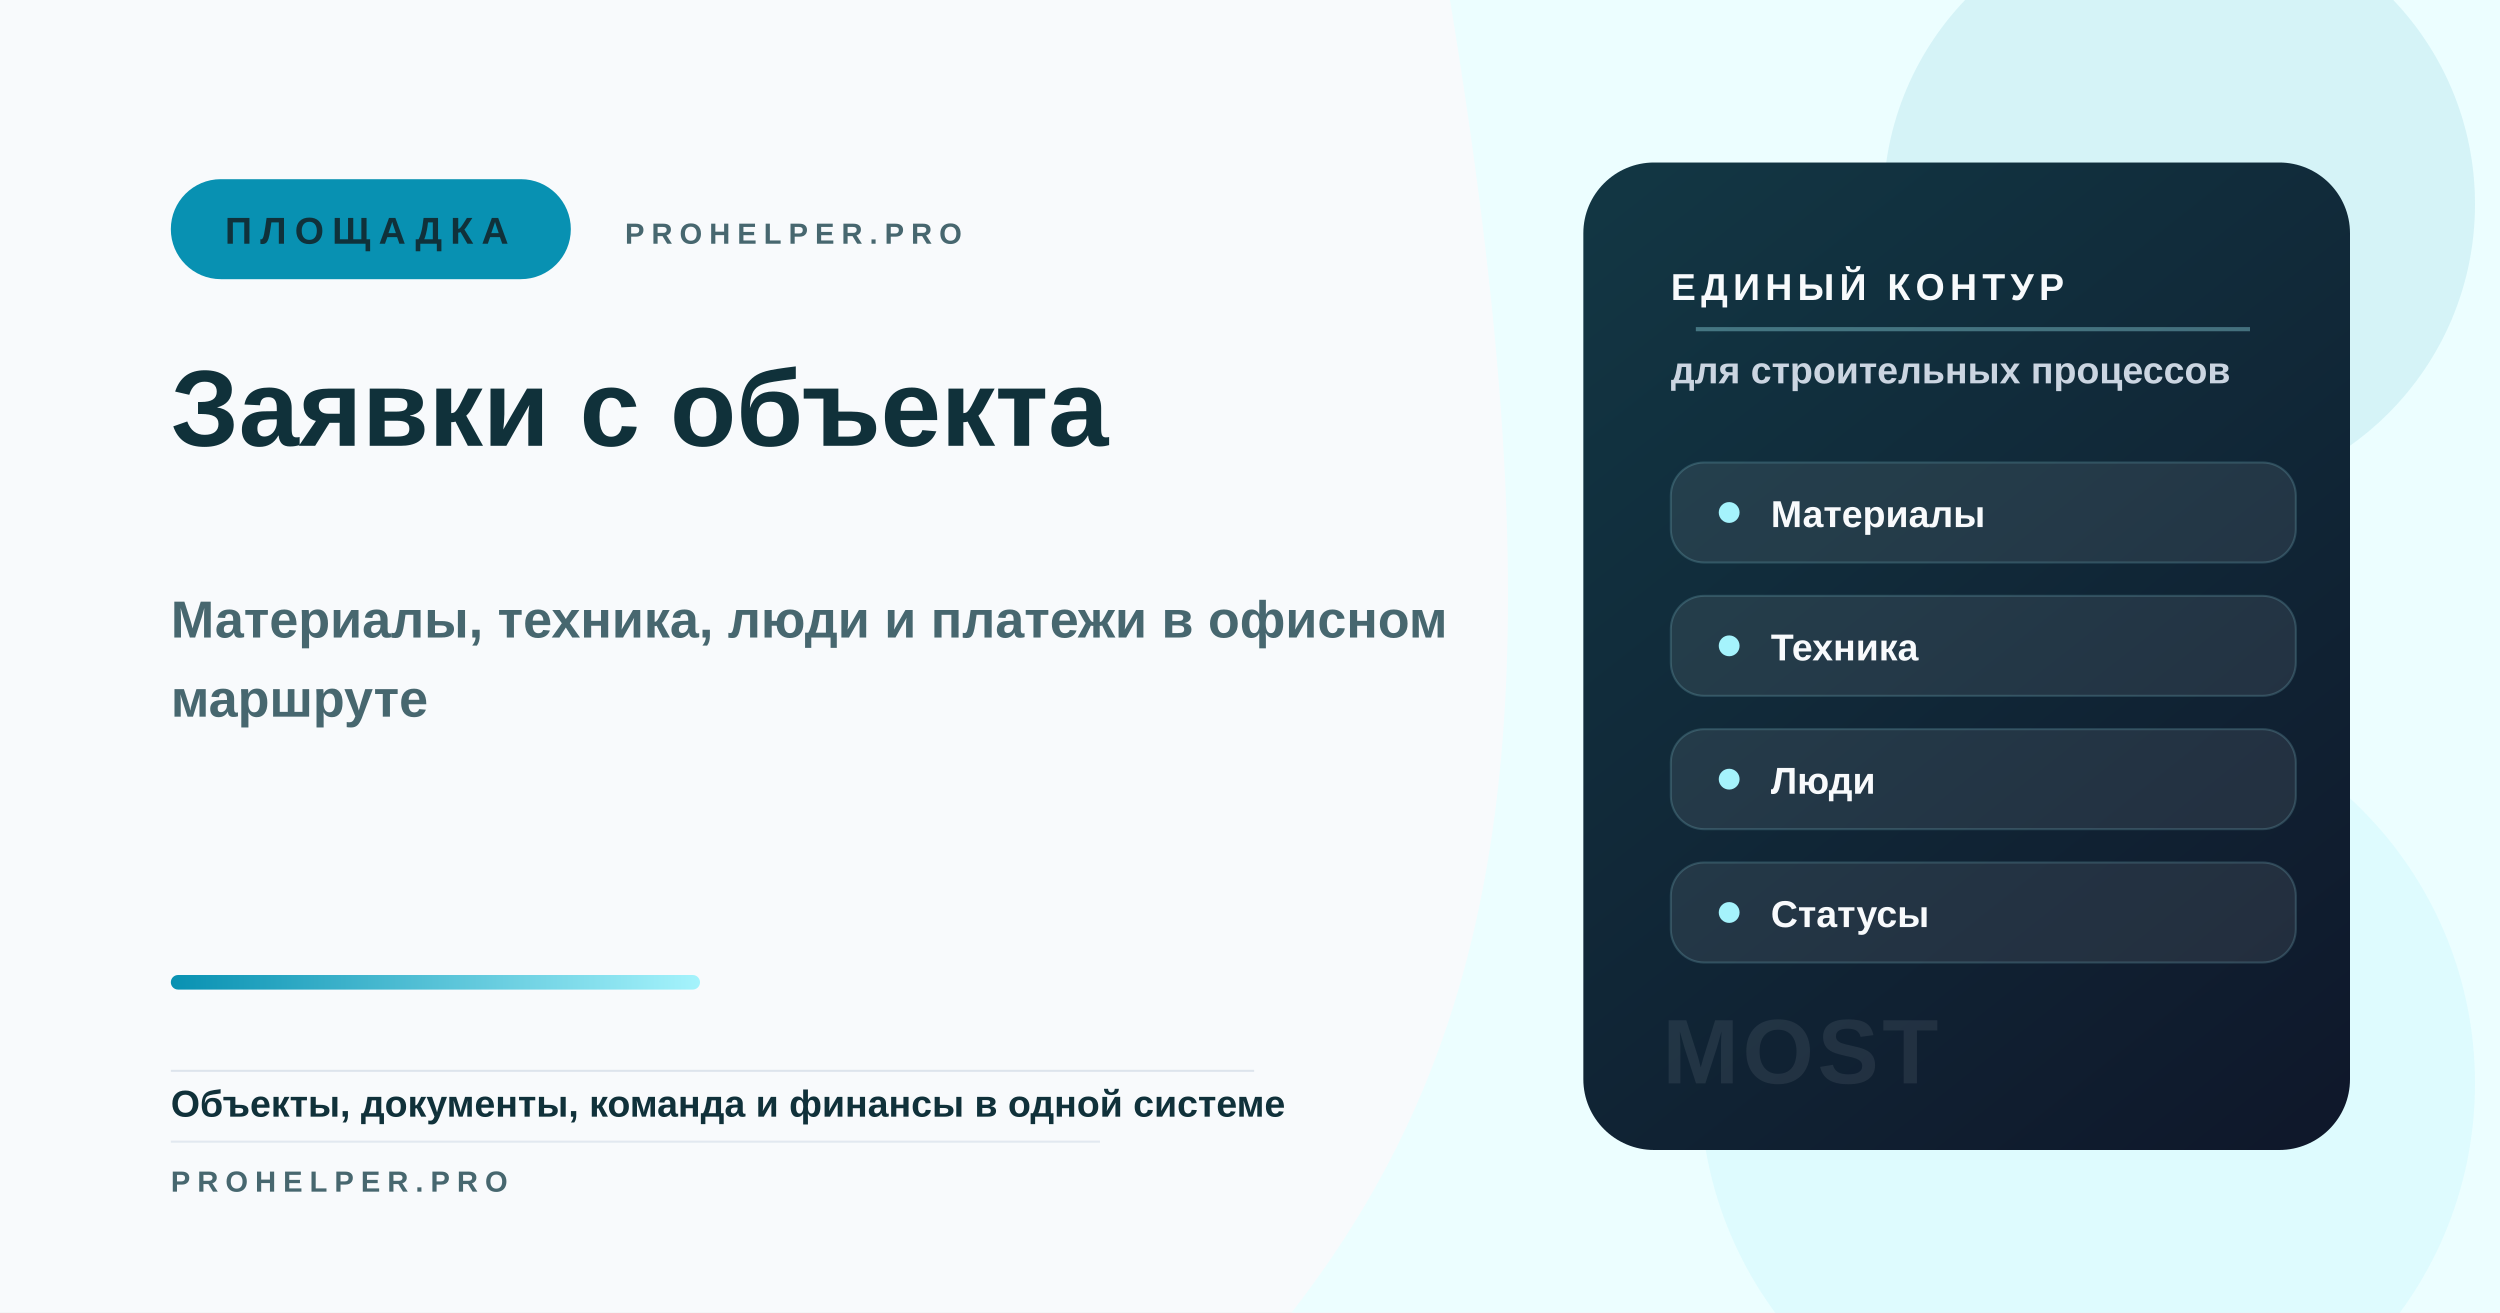
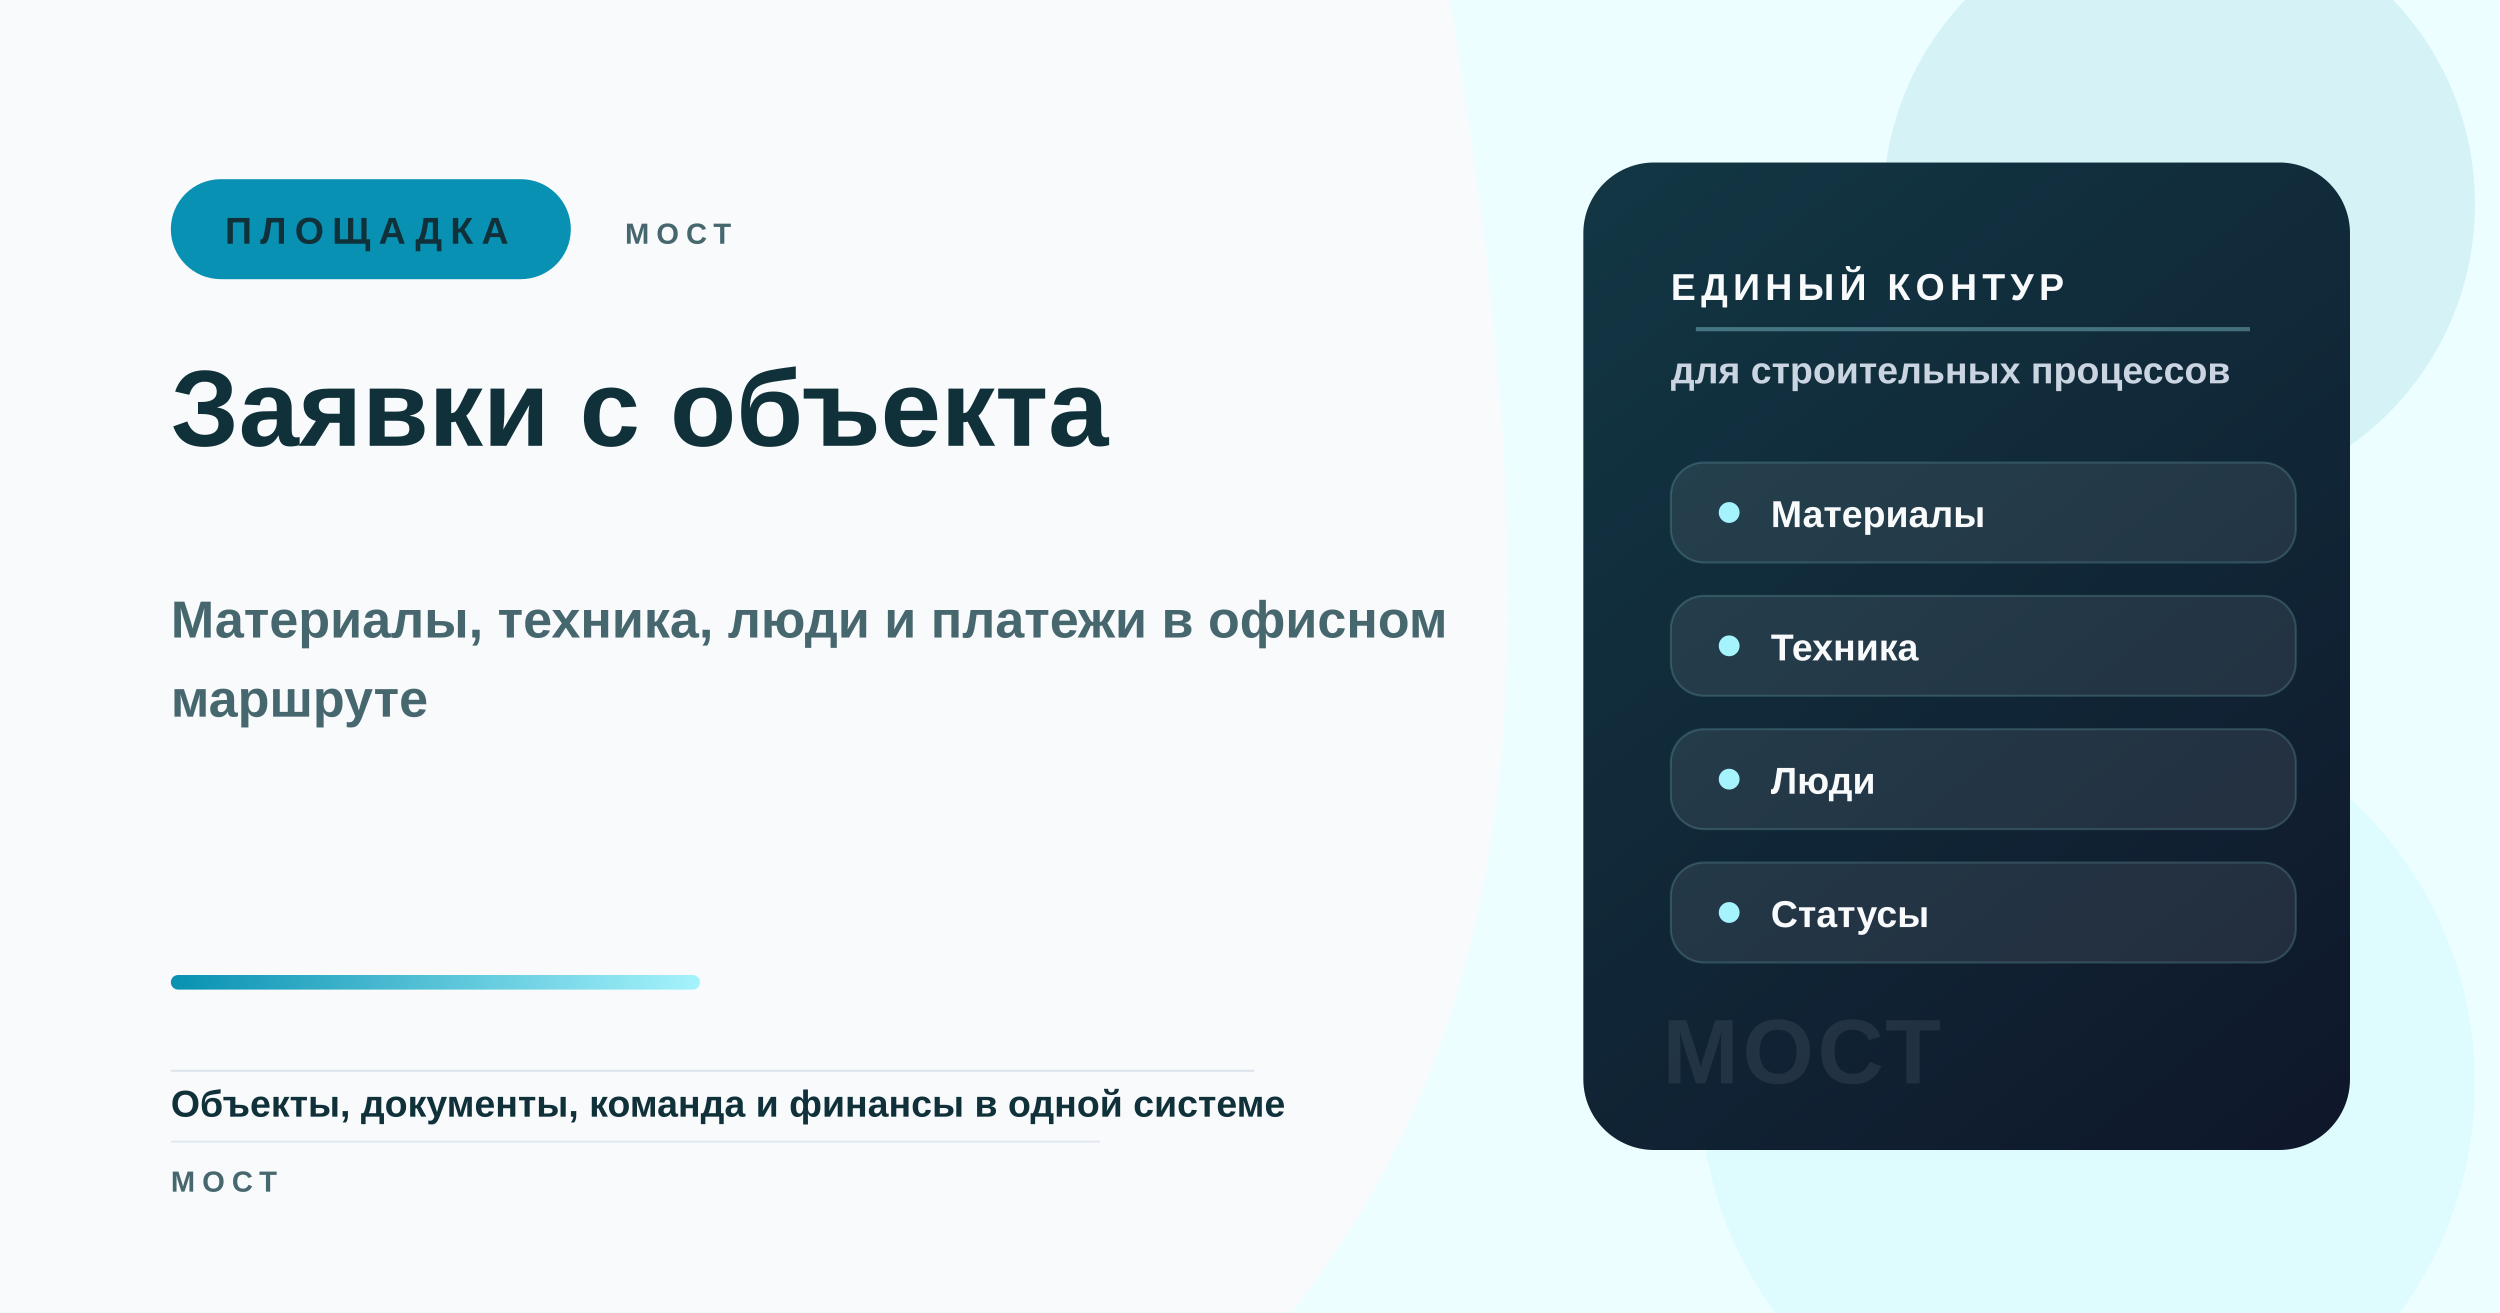
<svg xmlns="http://www.w3.org/2000/svg" width="1200" height="630" viewBox="0 0 1200 630" fill="none">
  <defs>
    <linearGradient id="panel-site-requests" x1="760" y1="82" x2="1128" y2="548" gradientUnits="userSpaceOnUse">
      <stop stop-color="#123744" />
      <stop offset="1" stop-color="#0F172A" />
    </linearGradient>
    <linearGradient id="accent-site-requests" x1="0" y1="0" x2="1" y2="0">
      <stop stop-color="#0891B2" />
      <stop offset="1" stop-color="#A5F3FC" />
    </linearGradient>
    <style>
      .brand { font-family: 'Segoe UI', Arial, sans-serif; font-size: 18px; font-weight: 800; letter-spacing: 0.22em; fill: #10313A; }
      .domain { font-family: 'Segoe UI', Arial, sans-serif; font-size: 14px; font-weight: 700; letter-spacing: 0.24em; fill: #47676F; }
      .title { font-family: 'Segoe UI', Arial, sans-serif; font-size: 52px; font-weight: 800; fill: #10313A; }
      .subtitle { font-family: 'Segoe UI', Arial, sans-serif; font-size: 25px; font-weight: 600; fill: #47676F; }
      .footer { font-family: 'Segoe UI', Arial, sans-serif; font-size: 18px; font-weight: 700; fill: #10313A; }
      .panel-title { font-family: 'Segoe UI', Arial, sans-serif; font-size: 18px; font-weight: 800; letter-spacing: 0.14em; fill: #F8FAFC; }
      .panel-copy { font-family: 'Segoe UI', Arial, sans-serif; font-size: 18px; font-weight: 600; fill: #CBD5E1; }
      .capability { font-family: 'Segoe UI', Arial, sans-serif; font-size: 18px; font-weight: 700; fill: #F8FAFC; }
      .stamp { font-family: 'Segoe UI', Arial, sans-serif; font-size: 44px; font-weight: 900; letter-spacing: 0.04em; fill: #F8FAFC; opacity: 0.08; }
    </style>
  </defs>
  <rect width="1200" height="630" fill="#F8FAFC" />
  <path d="M696 0H1200V630H620C724 496 751 334 696 0Z" fill="#ECFEFF" />
  <path d="M82 514H602" stroke="#CBD5E1" stroke-width="1" stroke-opacity="0.6" />
  <path d="M82 548H528" stroke="#E2E8F0" stroke-width="1" />
  <circle cx="1046" cy="98" r="142" fill="#0891B2" fill-opacity="0.10" />
  <circle cx="1002" cy="520" r="186" fill="#A5F3FC" fill-opacity="0.18" />
  <rect x="760" y="78" width="368" height="474" rx="34" fill="url(#panel-site-requests)" />
  <path d="M814 158H1080" stroke="#A5F3FC" stroke-width="2" stroke-opacity="0.35" />
  <text x="802" y="144" class="panel-title">ЕДИНЫЙ КОНТУР</text>
  <text x="802" y="184" class="panel-copy">для строительных процессов</text>
  <g>
    <rect x="802" y="222" width="300" height="48" rx="16" fill="#FFFFFF" fill-opacity="0.08" stroke="#A5F3FC" stroke-opacity="0.18" />
    <circle cx="830" cy="246" r="5" fill="#A5F3FC" />
    <text x="850" y="253" class="capability">Материалы</text>
  </g>
  <g>
    <rect x="802" y="286" width="300" height="48" rx="16" fill="#FFFFFF" fill-opacity="0.08" stroke="#A5F3FC" stroke-opacity="0.18" />
    <circle cx="830" cy="310" r="5" fill="#A5F3FC" />
    <text x="850" y="317" class="capability">Техника</text>
  </g>
  <g>
    <rect x="802" y="350" width="300" height="48" rx="16" fill="#FFFFFF" fill-opacity="0.08" stroke="#A5F3FC" stroke-opacity="0.18" />
    <circle cx="830" cy="374" r="5" fill="#A5F3FC" />
    <text x="850" y="381" class="capability">Люди</text>
  </g>
  <g>
    <rect x="802" y="414" width="300" height="48" rx="16" fill="#FFFFFF" fill-opacity="0.08" stroke="#A5F3FC" stroke-opacity="0.18" />
    <circle cx="830" cy="438" r="5" fill="#A5F3FC" />
    <text x="850" y="445" class="capability">Статусы</text>
  </g>
-   <text x="798" y="520" class="stamp">MOST</text>
+   <text x="798" y="520" class="stamp">МОСТ</text>
  <rect x="82" y="86" width="192" height="48" rx="24" fill="#0891B2" />
  <text x="108" y="117" class="brand" fill="#FFFFFF">ПЛОЩАДКА</text>
-   <text x="300" y="117" class="domain">PROHELPER.PRO</text>
+   <text x="300" y="117" class="domain">МОСТ</text>
  <text x="82" y="214" class="title">Заявки с объекта</text>
  <text x="82" y="306" class="subtitle">Материалы, техника, люди и платежи в офисном</text>
  <text x="82" y="344" class="subtitle">маршруте</text>
  <rect x="82" y="468" width="254" height="7" rx="3.5" fill="url(#accent-site-requests)" />
  <text x="82" y="536" class="footer">Объекты, документы, команда и финансы в одной системе</text>
-   <text x="82" y="572" class="domain">PROHELPER.PRO</text>
+   <text x="82" y="572" class="domain">МОСТ</text>
</svg>
